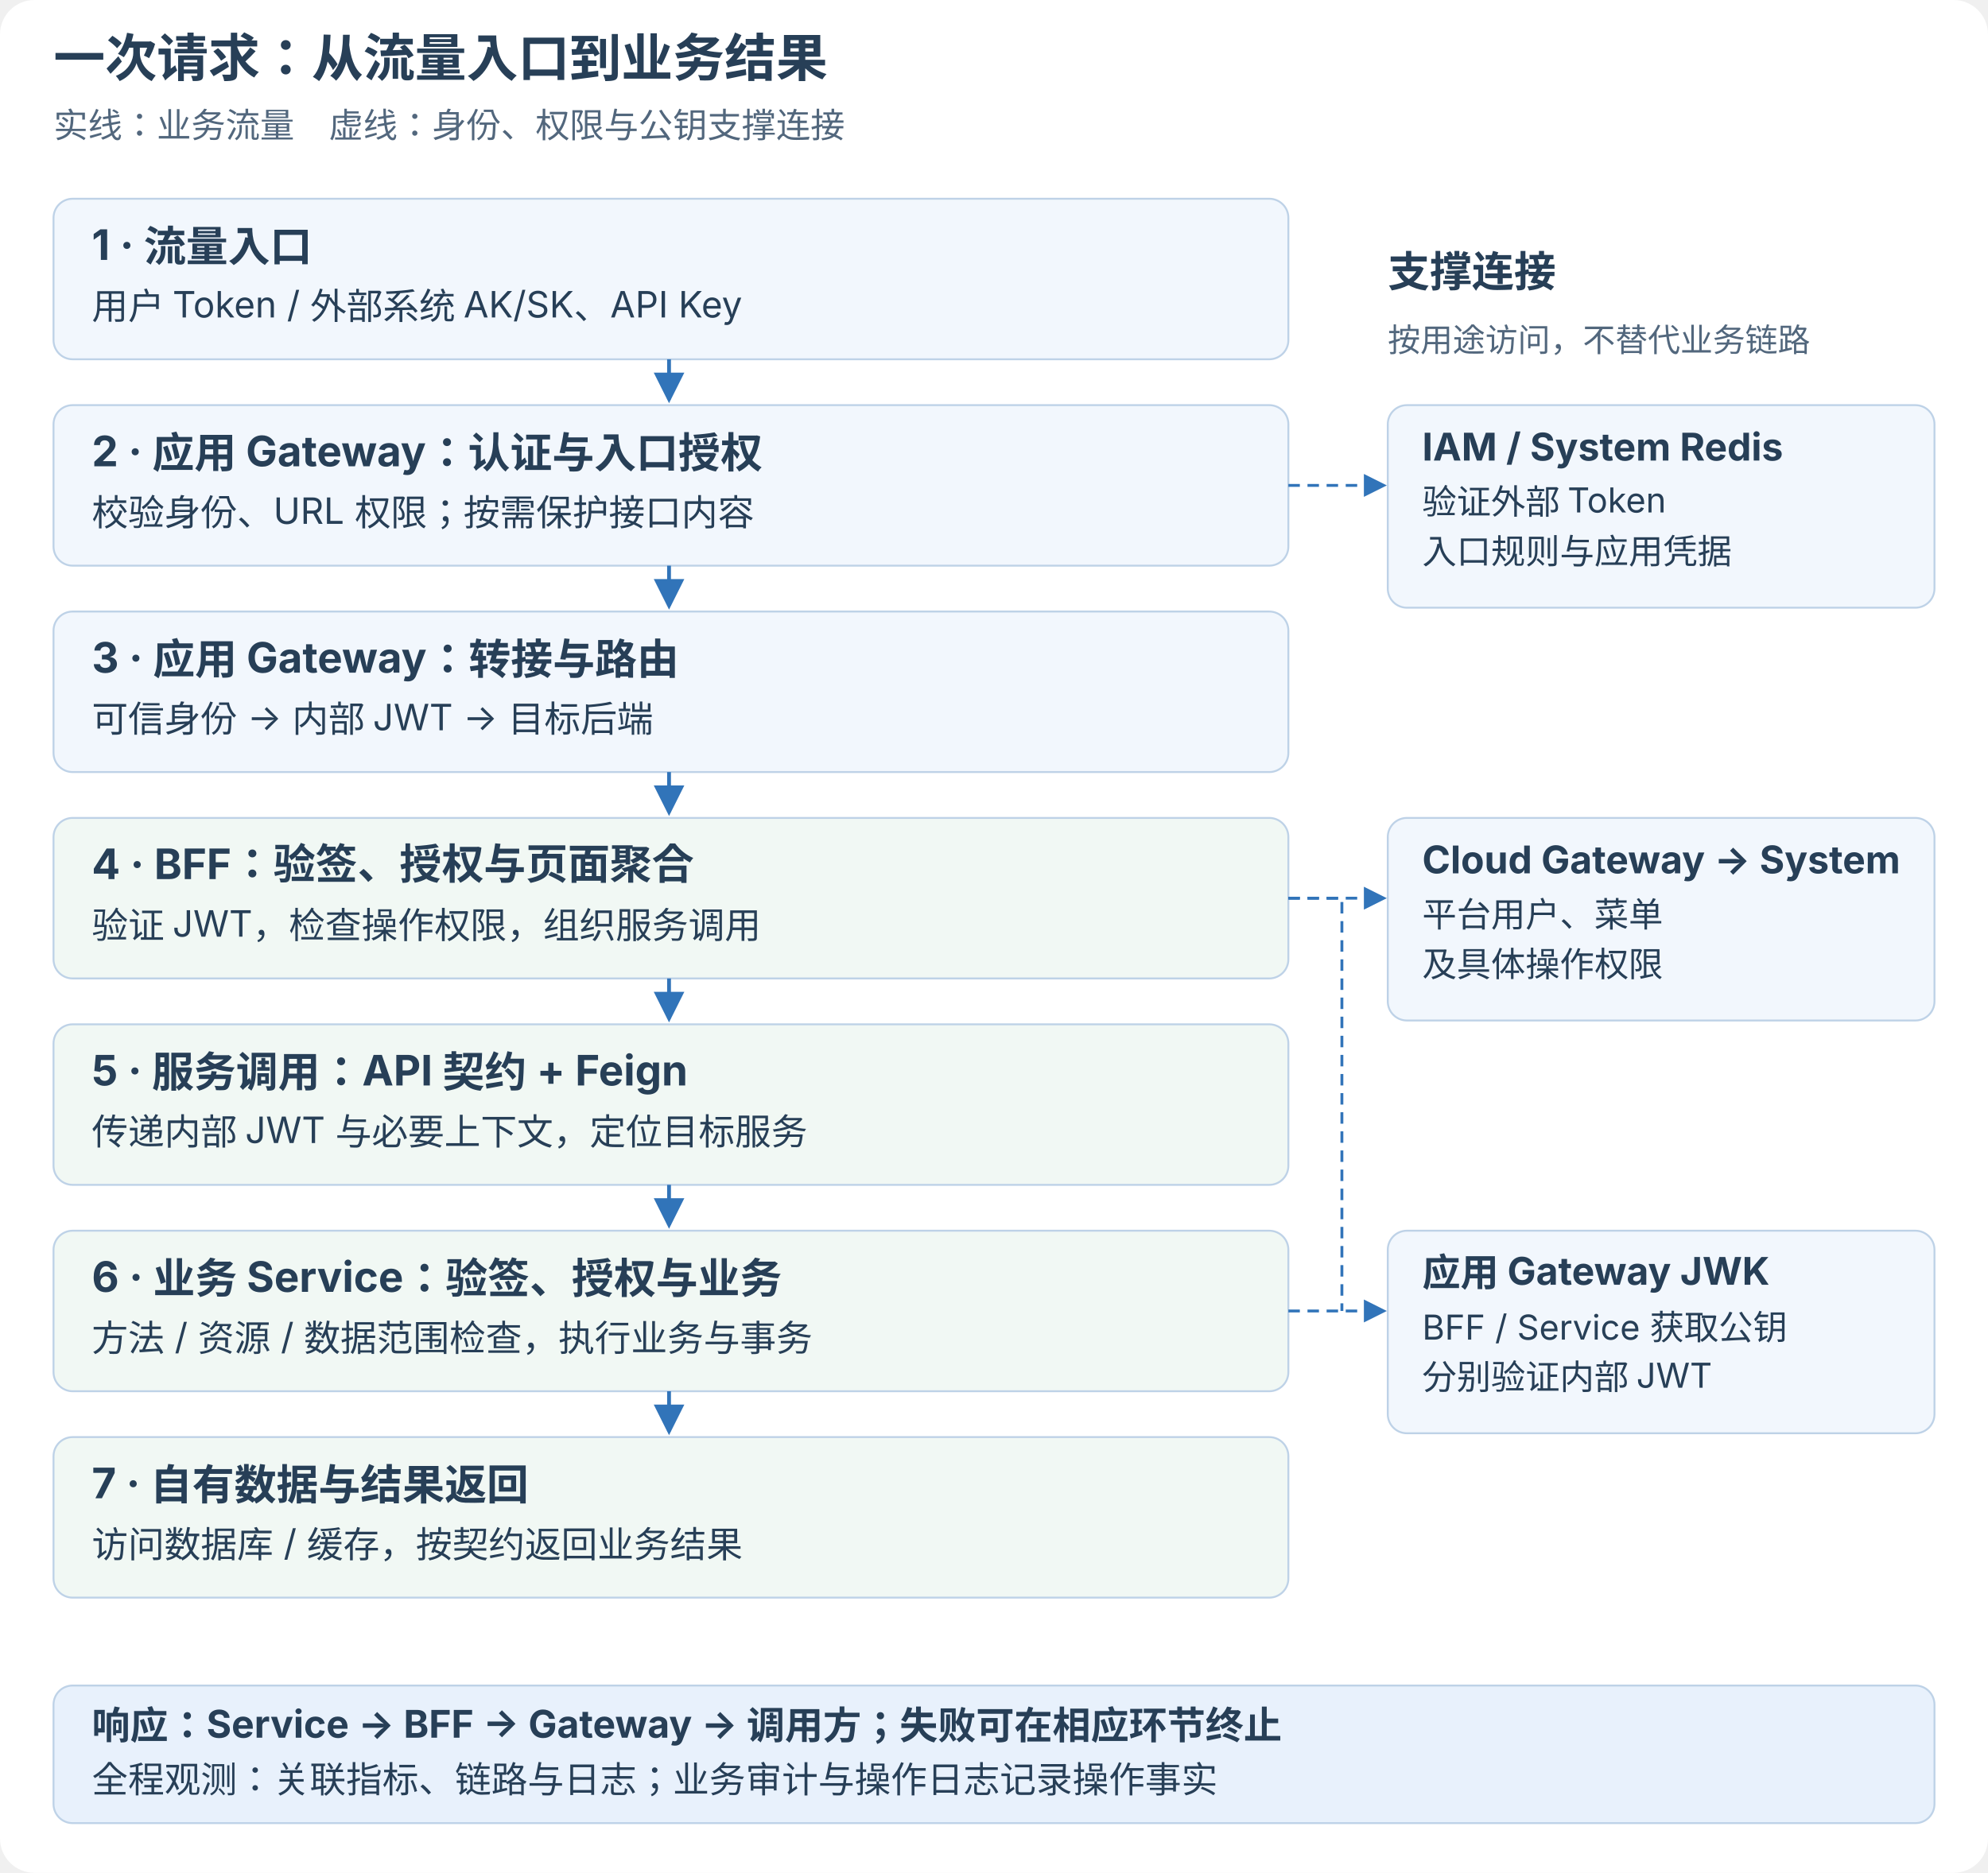
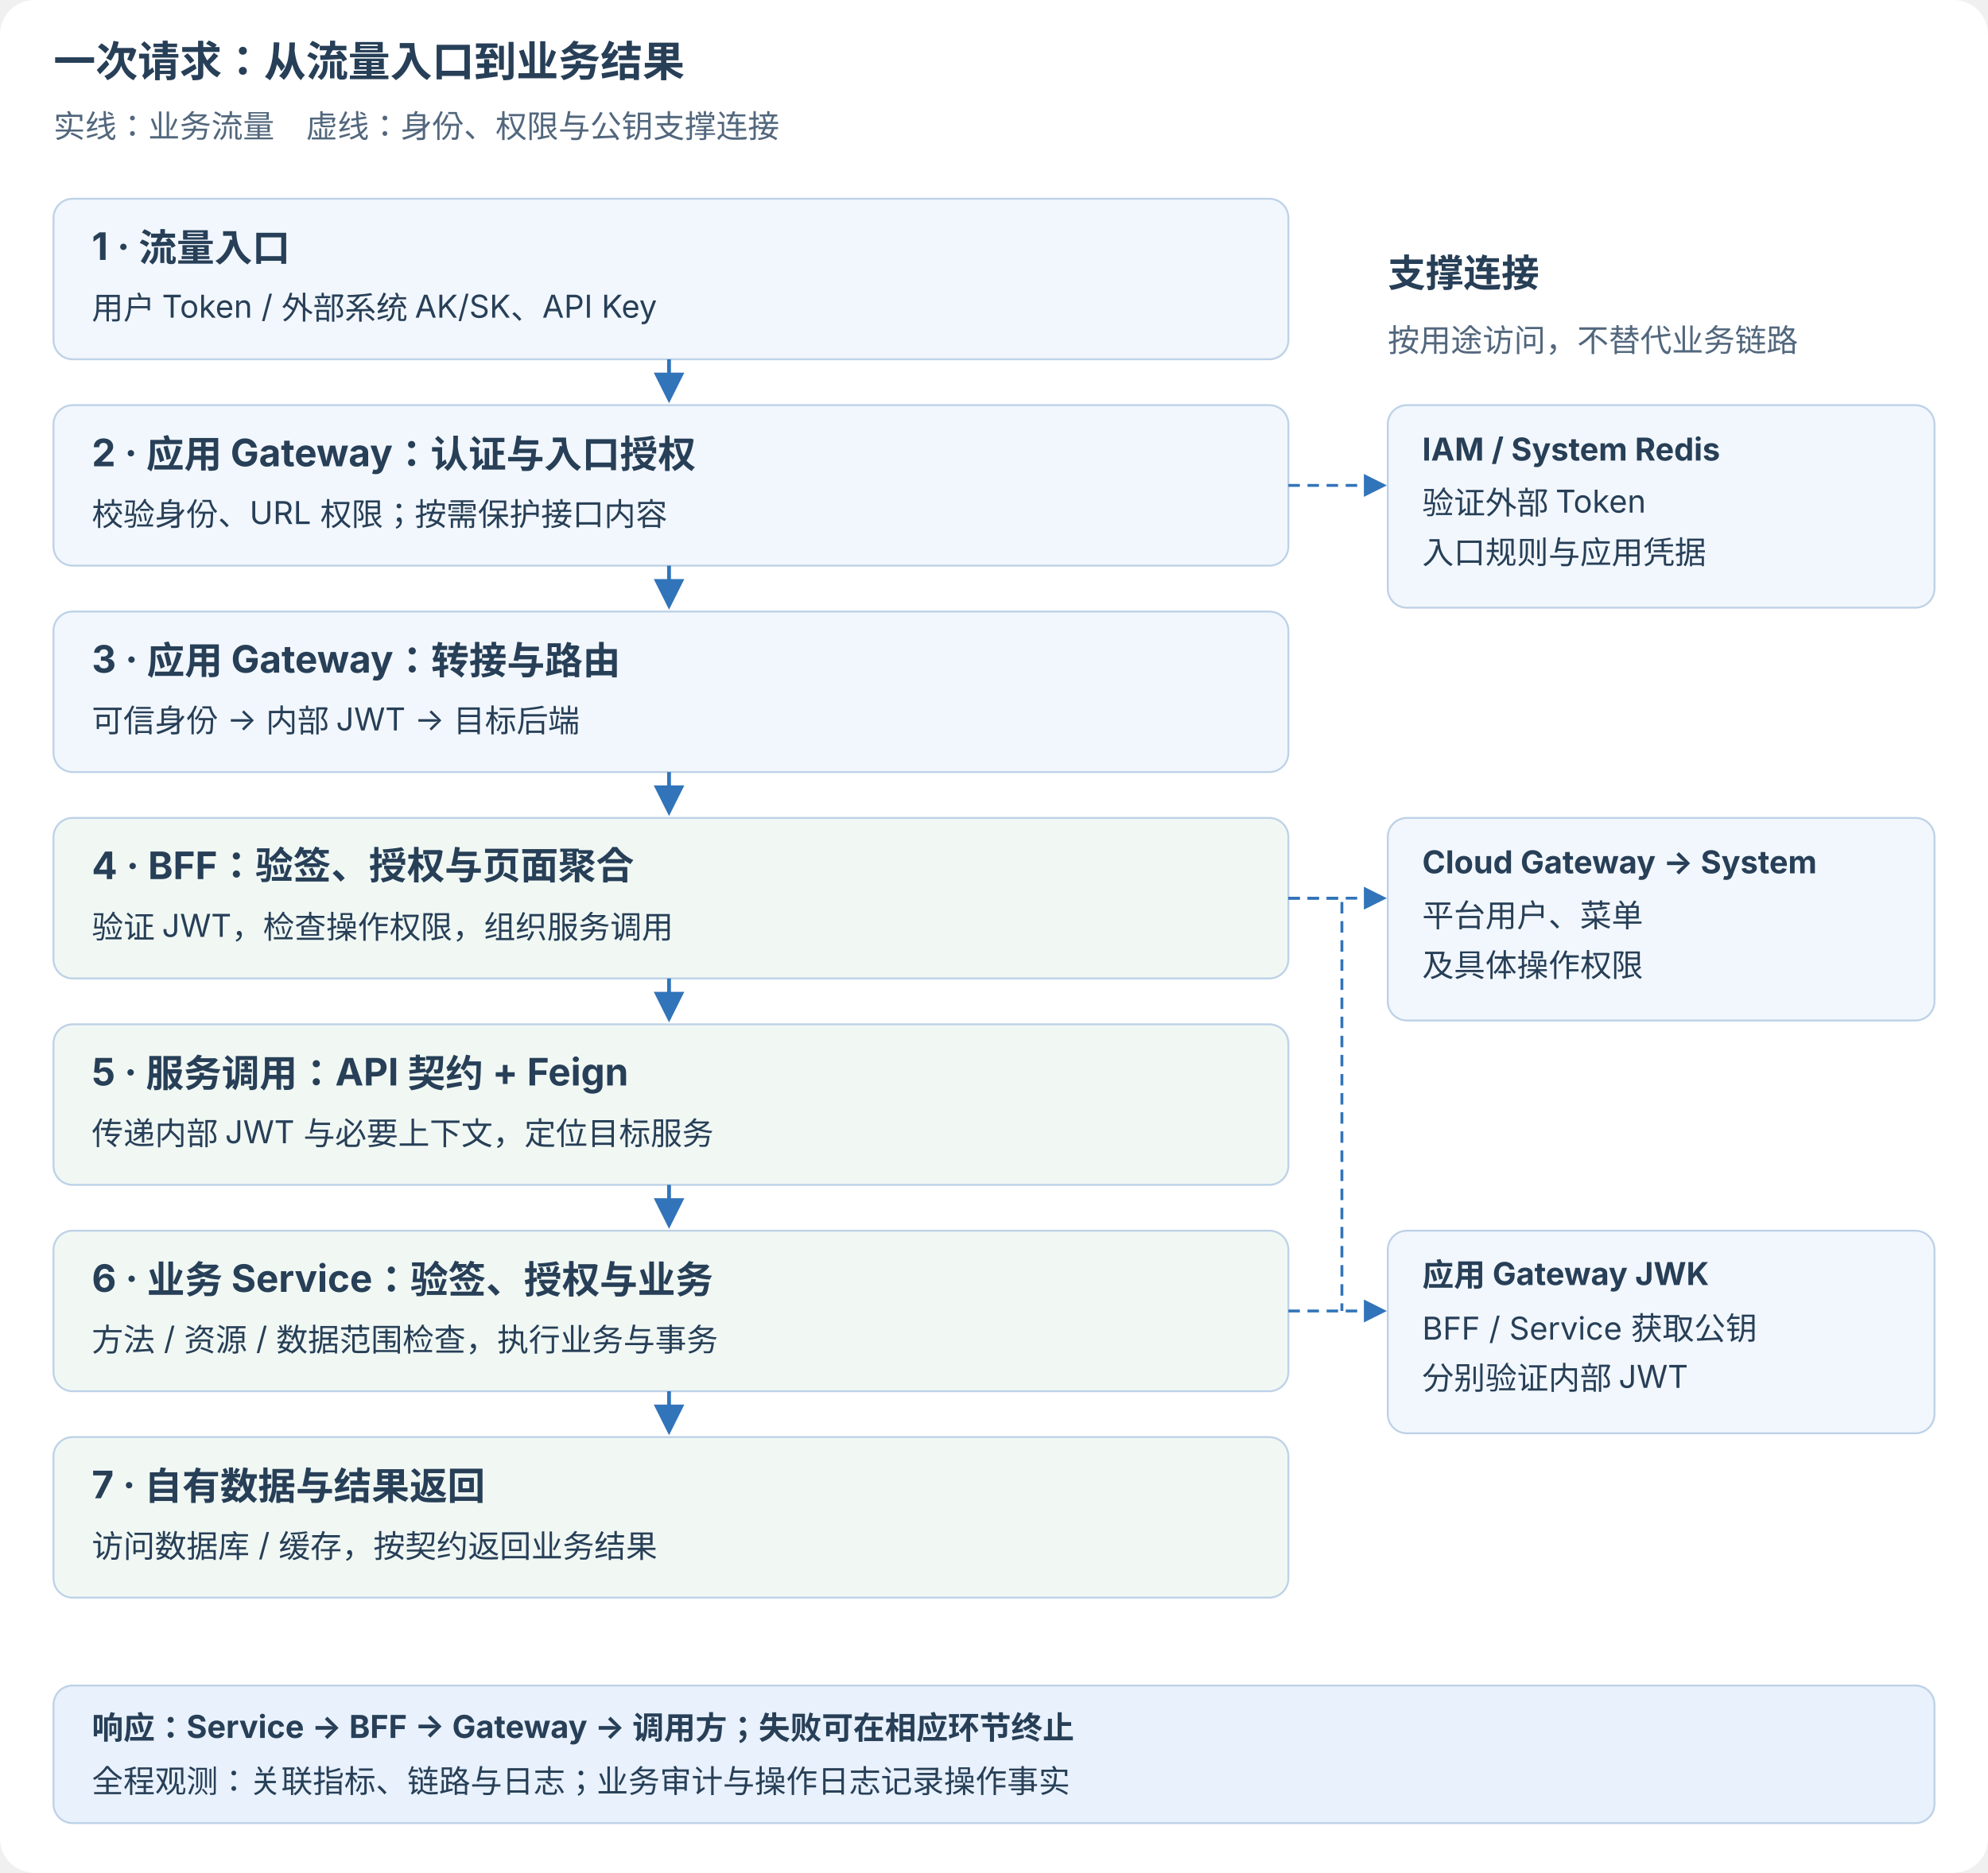
<svg xmlns="http://www.w3.org/2000/svg" width="1040" height="980" viewBox="0 0 1040 980" role="img" aria-labelledby="chain-title chain-desc">
  <defs>
    <marker id="chain-arrow" markerWidth="8" markerHeight="8" refX="7" refY="4" orient="auto">
      <path d="M0 0L8 4L0 8Z" fill="#3174b9" />
    </marker>
  </defs>
  <rect width="1040" height="980" rx="18" fill="#fff" />
-   <g font-family="system-ui,-apple-system,'PingFang SC','Microsoft YaHei',sans-serif" fill="#273f57">
-     <text x="28" y="40" font-size="27" font-weight="700" fill="#273f57">一次请求：从流量入口到业务结果</text>
-     <text x="28" y="72" font-size="18" font-weight="400" fill="#52677d">实线：业务流量　虚线：身份、权限与公钥支撑连接</text>
+   <g font-family="-apple-system,BlinkMacSystemFont,'Segoe UI','PingFang SC','Microsoft YaHei',sans-serif" fill="#273f57">
+     <text x="28" y="40" font-size="22.01" font-weight="700" fill="#273f57">一次请求：从流量入口到业务结果</text>
+     <text x="28" y="72" font-size="16.51" font-weight="400" fill="#52677d">实线：业务流量　虚线：身份、权限与公钥支撑连接</text>
    <rect x="28" y="104" width="646" height="84" rx="10" fill="#f2f7fd" stroke="#bed2e7" />
-     <text x="48" y="136" font-size="22" font-weight="650" fill="#273f57">1 · 流量入口</text>
-     <text x="48" y="167" font-size="19" font-weight="400" fill="#273f57">用户 Token / 外部系统 AK/SK、API Key</text>
+     <text x="48" y="136" font-size="19.81" font-weight="650" fill="#273f57">1 · 流量入口</text>
+     <text x="48" y="167" font-size="16.51" font-weight="400" fill="#273f57">用户 Token / 外部系统 AK/SK、API Key</text>
    <path d="M350 188V209" stroke="#3174b9" stroke-width="2" marker-end="url(#chain-arrow)" />
    <rect x="28" y="212" width="646" height="84" rx="10" fill="#f2f7fd" stroke="#bed2e7" />
-     <text x="48" y="244" font-size="22" font-weight="650" fill="#273f57">2 · 应用 Gateway：认证与入口授权</text>
-     <text x="48" y="275" font-size="19" font-weight="400" fill="#273f57">校验身份、URL 权限；按需保护接口内容</text>
+     <text x="48" y="244" font-size="19.81" font-weight="650" fill="#273f57">2 · 应用 Gateway：认证与入口授权</text>
+     <text x="48" y="275" font-size="16.51" font-weight="400" fill="#273f57">校验身份、URL 权限；按需保护接口内容</text>
    <path d="M350 296V317" stroke="#3174b9" stroke-width="2" marker-end="url(#chain-arrow)" />
    <rect x="28" y="320" width="646" height="84" rx="10" fill="#f2f7fd" stroke="#bed2e7" />
-     <text x="48" y="352" font-size="22" font-weight="650" fill="#273f57">3 · 应用 Gateway：转接与路由</text>
-     <text x="48" y="383" font-size="19" font-weight="400" fill="#273f57">可信身份 → 内部 JWT → 目标后端</text>
+     <text x="48" y="352" font-size="19.81" font-weight="650" fill="#273f57">3 · 应用 Gateway：转接与路由</text>
+     <text x="48" y="383" font-size="16.51" font-weight="400" fill="#273f57">可信身份 → 内部 JWT → 目标后端</text>
    <path d="M350 404V425" stroke="#3174b9" stroke-width="2" marker-end="url(#chain-arrow)" />
    <rect x="28" y="428" width="646" height="84" rx="10" fill="#f1f8f4" stroke="#bed2e7" />
-     <text x="48" y="460" font-size="22" font-weight="650" fill="#273f57">4 · BFF：验签、授权与页面聚合</text>
-     <text x="48" y="491" font-size="19" font-weight="400" fill="#273f57">验证 JWT，检查操作权限，组织服务调用</text>
+     <text x="48" y="460" font-size="19.81" font-weight="650" fill="#273f57">4 · BFF：验签、授权与页面聚合</text>
+     <text x="48" y="491" font-size="16.51" font-weight="400" fill="#273f57">验证 JWT，检查操作权限，组织服务调用</text>
    <path d="M350 512V533" stroke="#3174b9" stroke-width="2" marker-end="url(#chain-arrow)" />
    <rect x="28" y="536" width="646" height="84" rx="10" fill="#f1f8f4" stroke="#bed2e7" />
-     <text x="48" y="568" font-size="22" font-weight="650" fill="#273f57">5 · 服务调用：API 契约 + Feign</text>
-     <text x="48" y="599" font-size="19" font-weight="400" fill="#273f57">传递内部 JWT 与必要上下文，定位目标服务</text>
+     <text x="48" y="568" font-size="19.81" font-weight="650" fill="#273f57">5 · 服务调用：API 契约 + Feign</text>
+     <text x="48" y="599" font-size="16.51" font-weight="400" fill="#273f57">传递内部 JWT 与必要上下文，定位目标服务</text>
    <path d="M350 620V641" stroke="#3174b9" stroke-width="2" marker-end="url(#chain-arrow)" />
    <rect x="28" y="644" width="646" height="84" rx="10" fill="#f1f8f4" stroke="#bed2e7" />
-     <text x="48" y="676" font-size="22" font-weight="650" fill="#273f57">6 · 业务 Service：验签、授权与业务</text>
-     <text x="48" y="707" font-size="19" font-weight="400" fill="#273f57">方法 / 资源 / 数据范围检查，执行业务与事务</text>
+     <text x="48" y="676" font-size="19.81" font-weight="650" fill="#273f57">6 · 业务 Service：验签、授权与业务</text>
+     <text x="48" y="707" font-size="16.51" font-weight="400" fill="#273f57">方法 / 资源 / 数据范围检查，执行业务与事务</text>
    <path d="M350 728V749" stroke="#3174b9" stroke-width="2" marker-end="url(#chain-arrow)" />
    <rect x="28" y="752" width="646" height="84" rx="10" fill="#f1f8f4" stroke="#bed2e7" />
-     <text x="48" y="784" font-size="22" font-weight="650" fill="#273f57">7 · 自有数据与结果返回</text>
-     <text x="48" y="815" font-size="19" font-weight="400" fill="#273f57">访问数据库 / 缓存，按契约返回业务结果</text>
+     <text x="48" y="784" font-size="19.81" font-weight="650" fill="#273f57">7 · 自有数据与结果返回</text>
+     <text x="48" y="815" font-size="16.51" font-weight="400" fill="#273f57">访问数据库 / 缓存，按契约返回业务结果</text>
    <rect x="726" y="212" width="286" height="106" rx="10" fill="#f2f7fd" stroke="#bed2e7" />
-     <text x="744" y="241" font-size="20" font-weight="650" fill="#273f57">IAM / System Redis</text>
-     <text x="744" y="269" font-size="18" font-weight="400" fill="#273f57">验证外部 Token</text>
-     <text x="744" y="295" font-size="18" font-weight="400" fill="#273f57">入口规则与应用凭据</text>
+     <text x="744" y="241" font-size="16.51" font-weight="650" fill="#273f57">IAM / System Redis</text>
+     <text x="744" y="269" font-size="16.51" font-weight="400" fill="#273f57">验证外部 Token</text>
+     <text x="744" y="295" font-size="16.51" font-weight="400" fill="#273f57">入口规则与应用凭据</text>
    <path d="M674 254H724" fill="none" stroke="#3174b9" stroke-width="1.5" stroke-dasharray="6 4" marker-end="url(#chain-arrow)" />
    <rect x="726" y="428" width="286" height="106" rx="10" fill="#f2f7fd" stroke="#bed2e7" />
-     <text x="744" y="457" font-size="20" font-weight="650" fill="#273f57">Cloud Gateway → System</text>
-     <text x="744" y="485" font-size="18" font-weight="400" fill="#273f57">平台用户、菜单</text>
-     <text x="744" y="511" font-size="18" font-weight="400" fill="#273f57">及具体操作权限</text>
+     <text x="744" y="457" font-size="16.51" font-weight="650" fill="#273f57">Cloud Gateway → System</text>
+     <text x="744" y="485" font-size="16.51" font-weight="400" fill="#273f57">平台用户、菜单</text>
+     <text x="744" y="511" font-size="16.51" font-weight="400" fill="#273f57">及具体操作权限</text>
    <path d="M674 470H724" fill="none" stroke="#3174b9" stroke-width="1.5" stroke-dasharray="6 4" marker-end="url(#chain-arrow)" />
    <rect x="726" y="644" width="286" height="106" rx="10" fill="#f2f7fd" stroke="#bed2e7" />
-     <text x="744" y="673" font-size="20" font-weight="650" fill="#273f57">应用 Gateway JWK</text>
-     <text x="744" y="701" font-size="18" font-weight="400" fill="#273f57">BFF / Service 获取公钥</text>
-     <text x="744" y="727" font-size="18" font-weight="400" fill="#273f57">分别验证内部 JWT</text>
+     <text x="744" y="673" font-size="16.51" font-weight="650" fill="#273f57">应用 Gateway JWK</text>
+     <text x="744" y="701" font-size="16.51" font-weight="400" fill="#273f57">BFF / Service 获取公钥</text>
+     <text x="744" y="727" font-size="16.51" font-weight="400" fill="#273f57">分别验证内部 JWT</text>
    <path d="M674 686H724" fill="none" stroke="#3174b9" stroke-width="1.5" stroke-dasharray="6 4" marker-end="url(#chain-arrow)" />
-     <text x="726" y="150" font-size="22" font-weight="650" fill="#273f57">支撑连接</text>
-     <text x="726" y="184" font-size="17" font-weight="400" fill="#52677d">按用途访问，不替代业务链路</text>
+     <text x="726" y="150" font-size="19.81" font-weight="650" fill="#273f57">支撑连接</text>
+     <text x="726" y="184" font-size="16.51" font-weight="400" fill="#52677d">按用途访问，不替代业务链路</text>
    <path d="M674 470H702V686" fill="none" stroke="#3174b9" stroke-width="1.5" stroke-dasharray="6 4" />
    <rect x="28" y="882" width="984" height="72" rx="10" fill="#e8f1fc" stroke="#bed2e7" />
-     <text x="48" y="910" font-size="20" font-weight="650" fill="#273f57">响应：Service → BFF → Gateway → 调用方；失败可在相应环节终止</text>
-     <text x="48" y="938" font-size="19" font-weight="400" fill="#273f57">全程观测：关联指标、链路与日志；业务审计与操作日志记录操作事实</text>
+     <text x="48" y="910" font-size="16.51" font-weight="650" fill="#273f57">响应：Service → BFF → Gateway → 调用方；失败可在相应环节终止</text>
+     <text x="48" y="938" font-size="16.51" font-weight="400" fill="#273f57">全程观测：关联指标、链路与日志；业务审计与操作日志记录操作事实</text>
  </g>
</svg>
